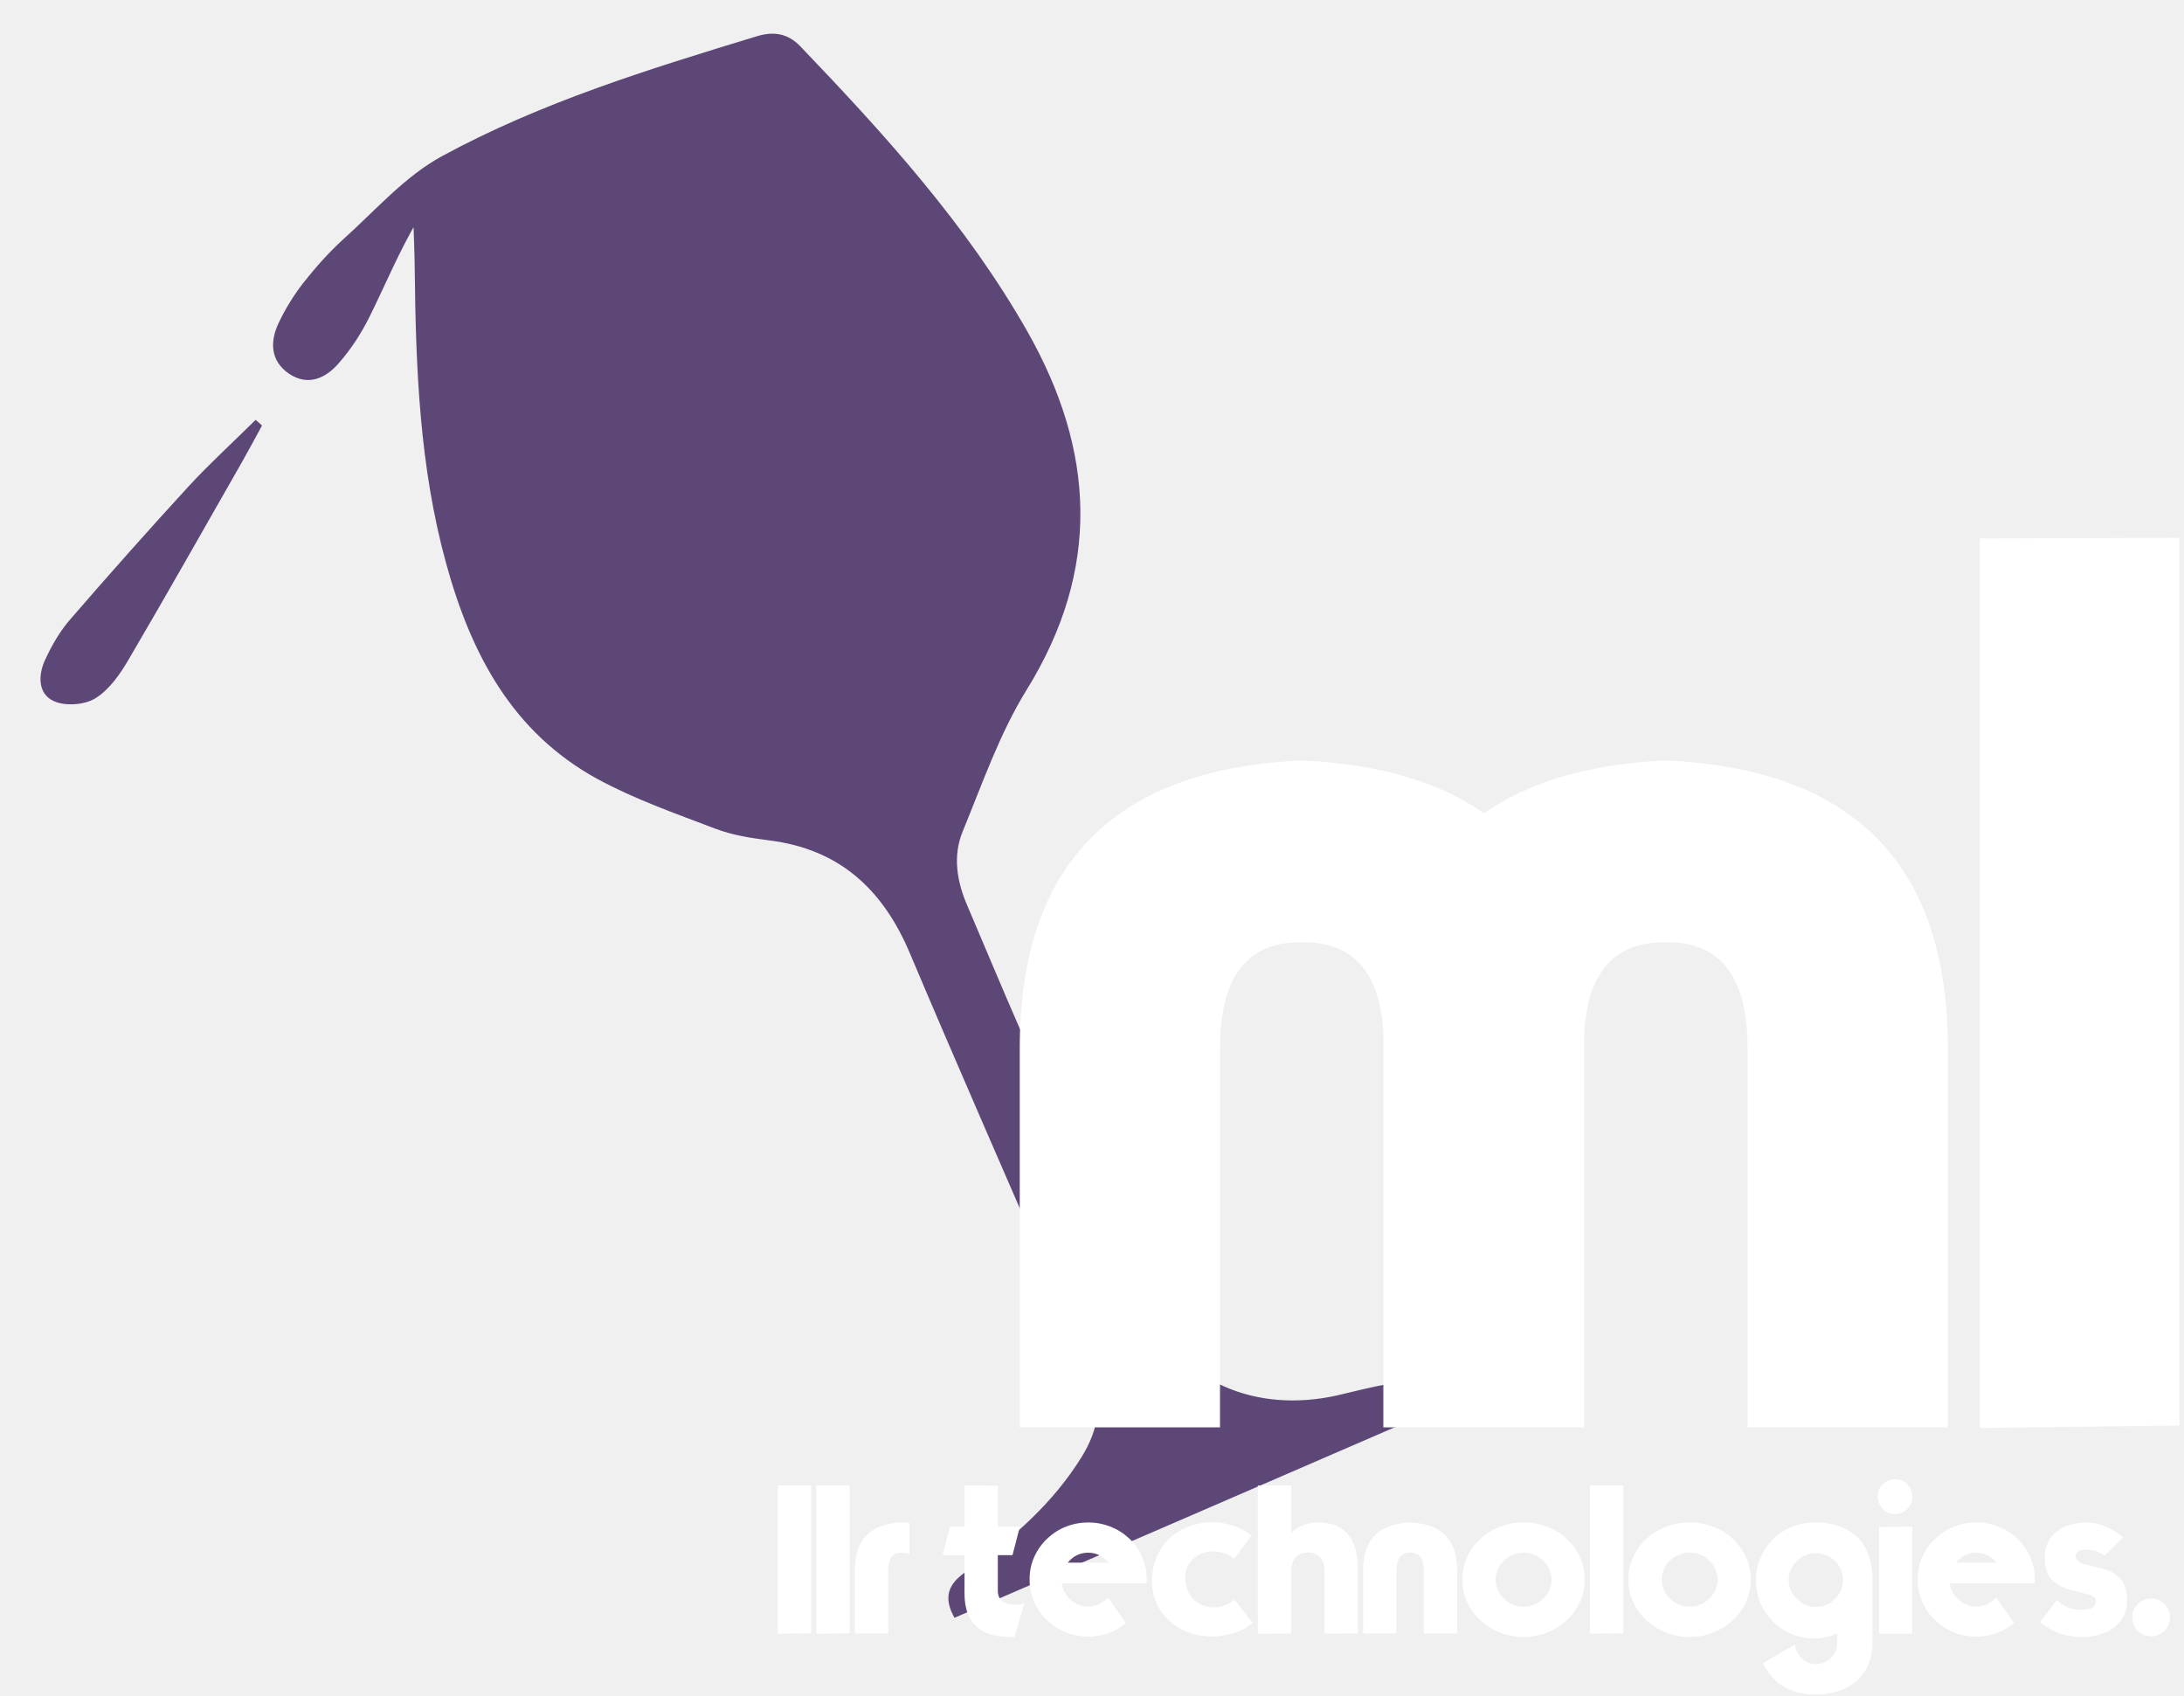
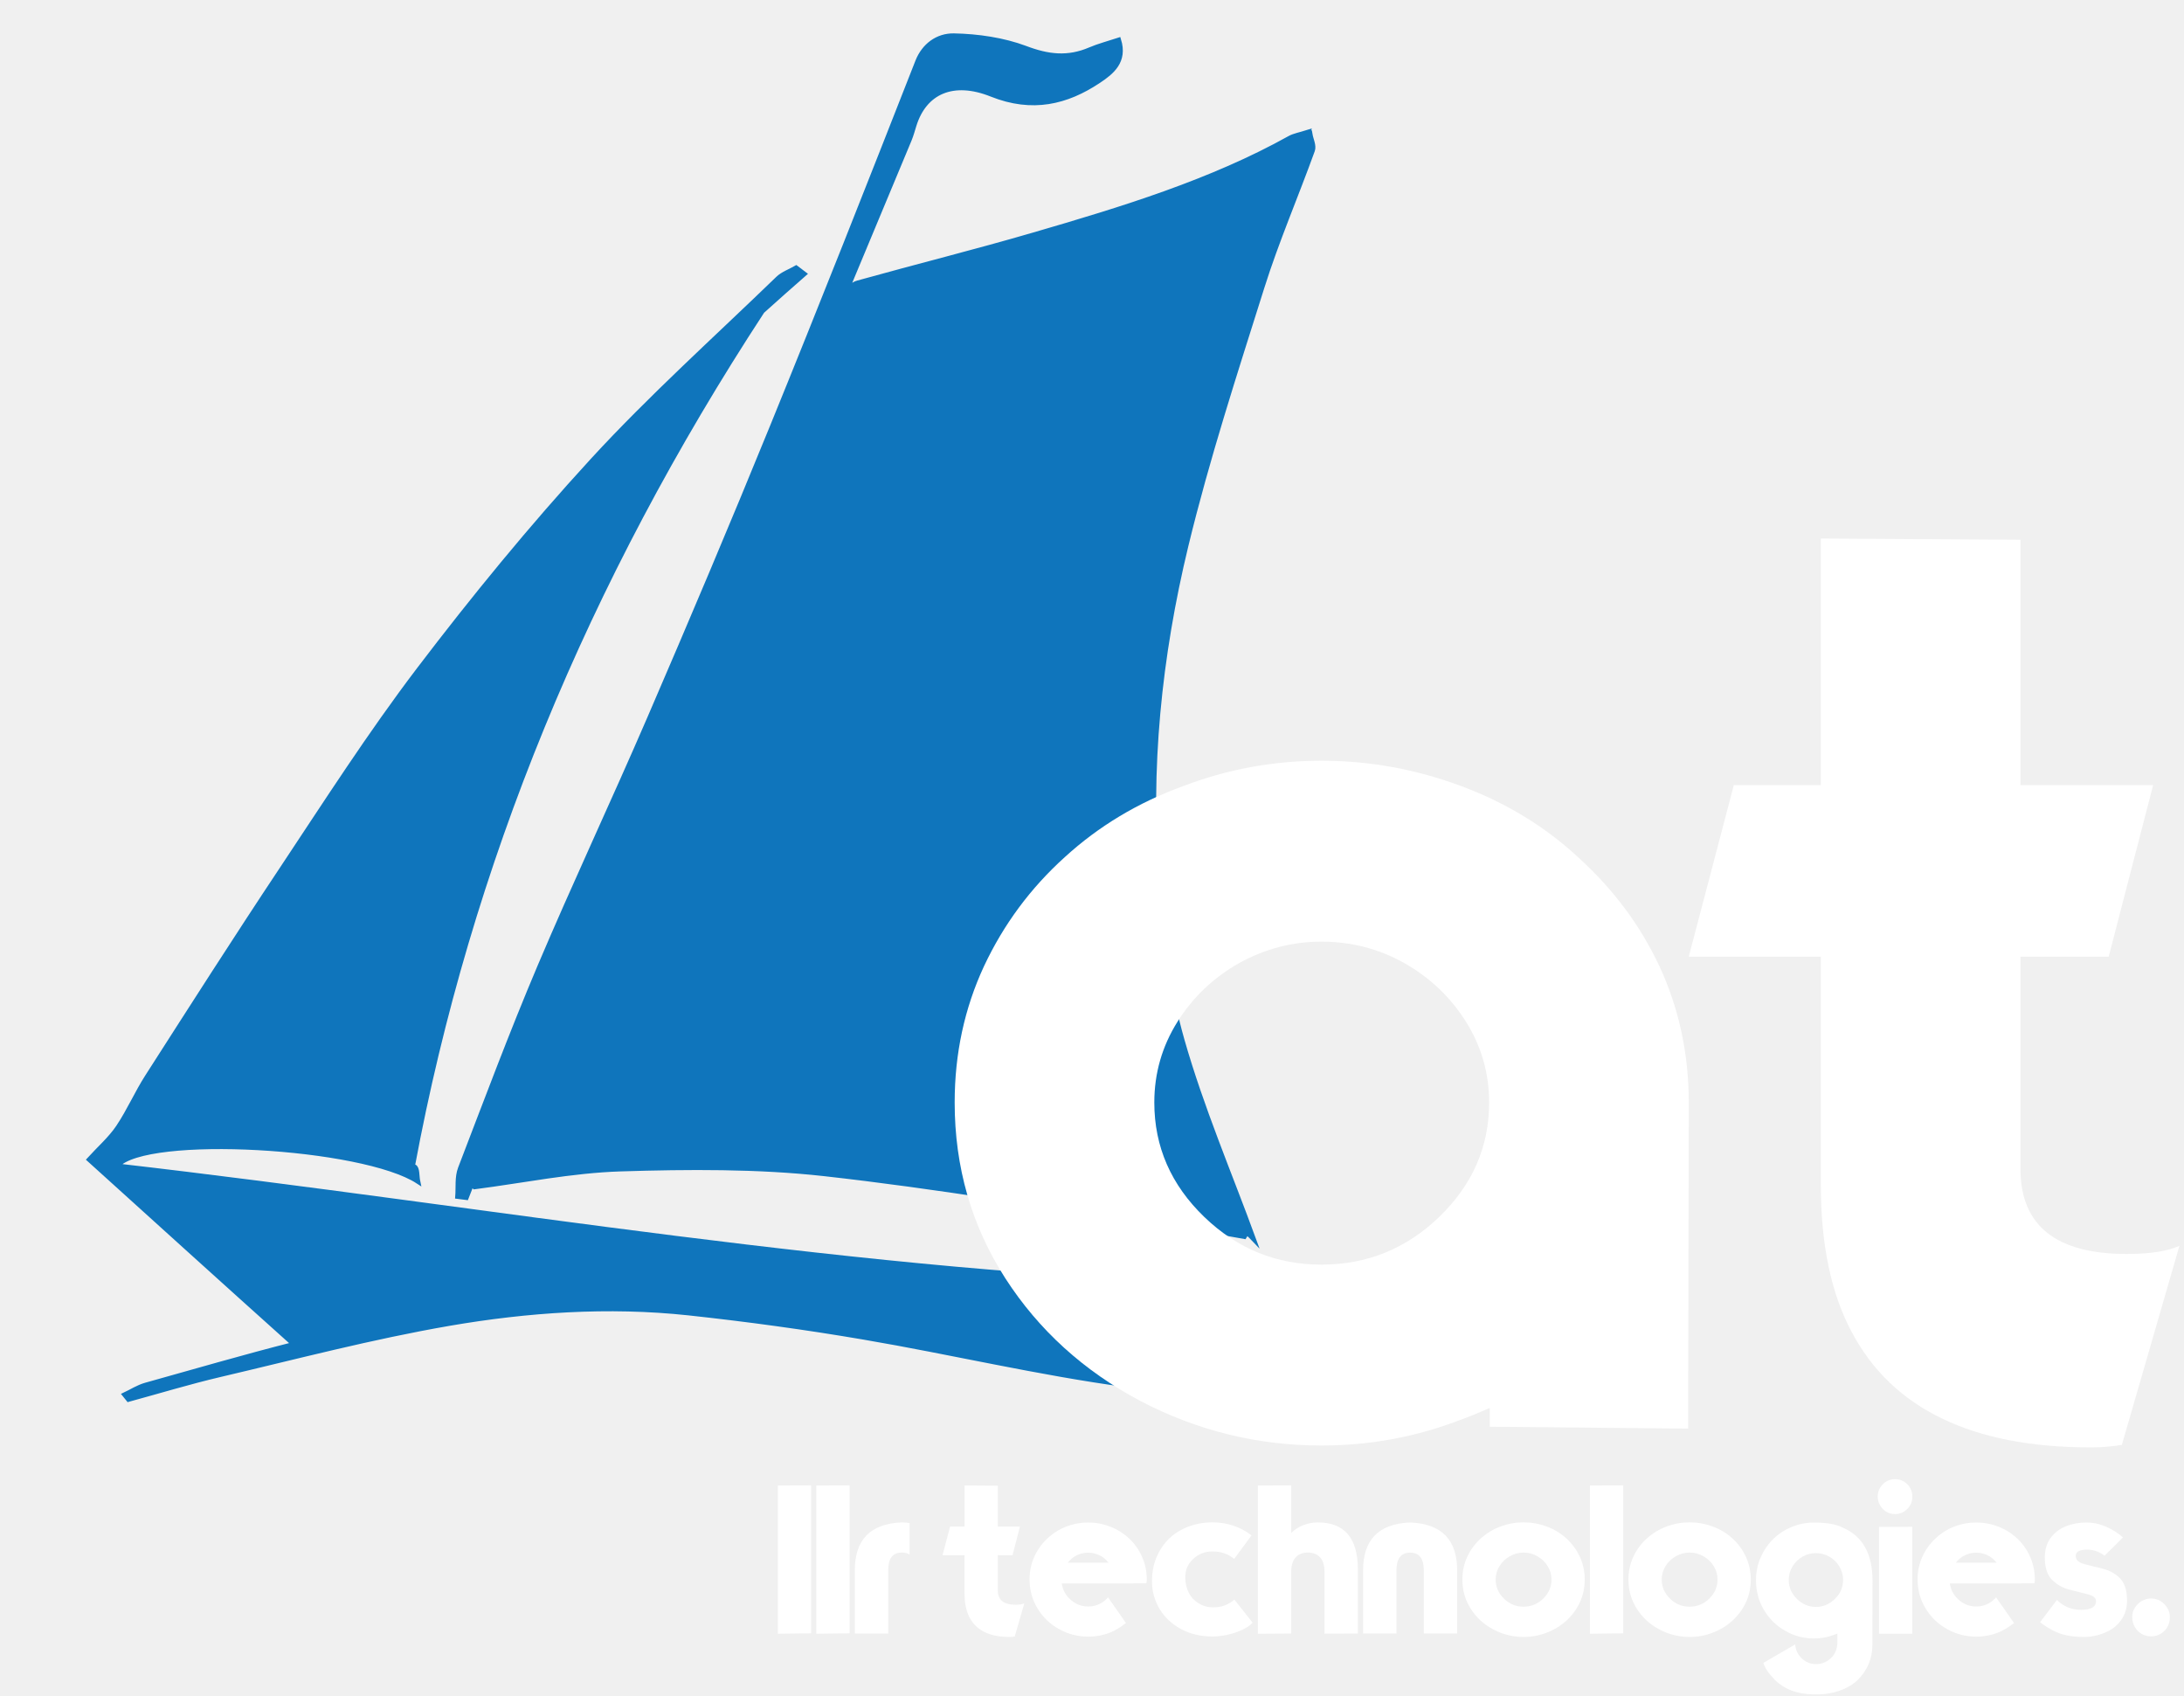
- <svg xmlns="http://www.w3.org/2000/svg" version="1.1" id="Layer_1" x="0px" y="0px" width="122.688px" height="95.246px" viewBox="0 0 122.688 95.246" enable-background="new 0 0 122.688 95.246" xml:space="preserve">
-   <path fill="#5D4777" stroke="#5D4777" stroke-width="0.25" stroke-miterlimit="10" d="M80.273,79.193  c-8.859,3.84-17.689,7.66-26.6,11.51c-0.73-1.39,0.15-1.97,0.94-2.53c2.44-1.74,4.65-3.689,6.25-6.27c1.02-1.65,1.27-3.29,0.43-5.09  c-0.74-1.591-1.39-3.221-2.08-4.82c-2.66-6.16-5.37-12.311-7.98-18.49c-1.53-3.64-4.02-5.94-8.03-6.43  c-1.01-0.13-2.04-0.29-2.98-0.65c-2.23-0.85-4.52-1.65-6.6-2.78c-4.75-2.6-7.05-6.97-8.44-12.03c-1.49-5.41-1.7-10.92-1.76-16.46  c-0.01-0.95-0.05-1.89-0.08-2.84c-1.05,1.79-1.81,3.63-2.69,5.41c-0.46,0.93-1.05,1.84-1.74,2.62c-0.67,0.76-1.59,1.23-2.61,0.54  c-0.98-0.67-1-1.66-0.57-2.62c0.37-0.8,0.85-1.58,1.39-2.28c0.68-0.86,1.41-1.69,2.22-2.43c1.81-1.62,3.47-3.55,5.56-4.68  c5.56-3.02,11.62-4.88,17.66-6.72c0.93-0.28,1.66-0.14,2.32,0.55c4.73,4.94,9.33,10,12.73,15.99c3.77,6.65,4.12,13.26-0.05,19.99  c-1.52,2.46-2.49,5.27-3.6,7.97c-0.58,1.41-0.34,2.88,0.27,4.28c0.99,2.32,1.96,4.65,2.97,6.96c2.3,5.211,4.48,10.48,6.97,15.601  c2.08,4.26,6.35,6.03,10.97,5c0.99-0.23,1.97-0.49,2.98-0.66C79.124,77.663,79.853,78.073,80.273,79.193z" />
-   <path fill="#5D4777" stroke="#5D4777" stroke-width="0.25" stroke-miterlimit="10" d="M14.564,23.922  c-0.36,0.66-0.71,1.32-1.08,1.97c-2.12,3.71-4.22,7.43-6.38,11.11c-0.46,0.79-1.05,1.63-1.79,2.1c-0.57,0.36-1.6,0.44-2.22,0.17  c-0.86-0.37-0.81-1.38-0.45-2.15c0.37-0.81,0.83-1.61,1.41-2.27c2.18-2.52,4.4-5.02,6.65-7.47c1.16-1.26,2.44-2.42,3.66-3.63  C14.433,23.813,14.504,23.863,14.564,23.922z" />
-   <path fill="#5D4777" stroke="#5D4777" stroke-width="0.25" stroke-miterlimit="10" d="M61.871,84.727  c2.971-1.28,5.939-2.563,9.226-3.979c-3.196-0.633-5.713-1.942-7.721-4.31C64.716,79.55,63.632,82.13,61.871,84.727z" />
-   <g id="Layer_1_1_">
+ <svg xmlns="http://www.w3.org/2000/svg" version="1.1" x="0px" y="0px" width="122.687px" height="95.245px" viewBox="0 0 122.687 95.245" enable-background="new 0 0 122.687 95.245" xml:space="preserve">
+   <g id="Layer_3">
+ </g>
+   <g id="Layer_4">
    <g>
-       <path fill="#FFFFFF" d="M88.996,58.019v22.148H77.711V58.019c-0.188-3.305-1.604-5.004-4.254-5.098h-0.633    c-2.859,0.094-4.289,2.074-4.289,5.94v21.306h-11.25V58.862c0-10.194,5.18-15.574,15.539-16.137h0.633    c4.125,0.234,7.431,1.219,9.914,2.953c2.461-1.734,5.754-2.719,9.879-2.953h0.633c10.359,0.563,15.539,5.94,15.539,16.137v21.306    h-11.25V58.862c0-3.866-1.43-5.848-4.289-5.94H93.25C90.602,53.015,89.184,54.714,88.996,58.019z" />
-       <path fill="#FFFFFF" d="M111.215,30.245l11.216-0.035v49.852l-11.216,0.141V30.245z" />
+       <g>
+         <path fill="#0F75BC" stroke="#0F75BC" stroke-width="0.25" stroke-miterlimit="10" d="M53.006,2.888     c0.875-0.164,1.905-0.092,2.782,0.119c1.504,0.365,2.944,0.904,4.829,1.506c-1.46,0.082-2.689,0.383-3.741,0.152     c-1.546-0.336-3.009-0.797-4.934-0.156C52.407,3.761,52.604,2.964,53.006,2.888z" />
+         <path fill="#0F75BC" stroke="#0F75BC" stroke-width="0.25" stroke-miterlimit="10" d="M31.429,54.206     c1.479-3.553,3.07-7.08,4.612-10.615c1.606-3.68,3.253-7.348,4.817-11.039c1.633-3.869,3.177-7.76,4.782-11.633     c0.588-1.42,1.184-2.84,1.773-4.258c7.842-1.08,21.701-5.775,25.254-8.361c-0.639,1.502-1.246,3.014-1.756,4.545     c-1.249,3.746-2.56,7.479-3.629,11.262c-1.846,6.525-3.21,13.129-3.219,19.857c-0.003,3.135,0.018,6.293,0.393,9.406     c0.44,3.684,1.196,7.35,2.816,10.836c0.664,1.432,1.353,2.855,2.115,4.25c0.14,0.258,0.354,0.488,0.563,0.688     c-2.036-0.434-4.044-0.926-6.129-1.277c-4.634-0.777-9.248-1.68-13.987-2.16c-6.546-0.662-13.202-1.273-19.815-0.084     c-1.173,0.207-2.309,0.484-3.459,0.736c0.141-0.355,0.276-0.711,0.423-1.066C28.459,61.597,29.891,57.888,31.429,54.206z" />
+         <path fill="#0F75BC" stroke="#0F75BC" stroke-width="0.25" stroke-miterlimit="10" d="M26.201,67.272     c0.098-0.254,0.2-0.51,0.299-0.764c0.056,0.055,0.104,0.109,0.154,0.162c2.732-0.352,5.445-0.916,8.205-1.004     c3.797-0.119,7.719-0.146,11.421,0.264c6.345,0.707,12.564,1.775,18.831,2.713c1.614,0.238,3.198,0.545,4.794,0.818     c0.046-0.074,0.094-0.15,0.143-0.229c0.146,0.139,0.283,0.264,0.384,0.371c-1.351-3.688-2.94-7.395-4.022-11.199     c-0.821-2.877-1.17-5.871-1.412-8.828c-0.519-6.361,0.127-12.695,1.637-18.936c1.181-4.873,2.749-9.682,4.267-14.5     c0.815-2.59,1.909-5.121,2.836-7.688c0.099-0.271-0.084-0.613-0.136-0.92c-0.082,0.061-0.18,0.117-0.276,0.174     c0.084-0.105,0.152-0.209,0.18-0.301c-0.49,0.156-0.809,0.207-1.051,0.342c-4.396,2.451-9.384,3.98-14.402,5.438     c-3.263,0.951-6.582,1.779-9.858,2.691c-0.241,0.07-0.442,0.221-0.62,0.402c1.172-2.811,2.345-5.621,3.516-8.432     c0.108-0.262,0.18-0.535,0.264-0.801c0.582-1.883,2.185-2.602,4.342-1.738c2.3,0.918,4.227,0.439,6.016-0.752     c0.747-0.494,1.515-1.105,1.138-2.318c-0.608,0.2-1.138,0.336-1.616,0.541c-1.246,0.535-2.352,0.408-3.641-0.083     C56.374,2.238,54.934,2.025,53.585,2c-0.933-0.016-1.694,0.564-2.042,1.448c-2.689,6.852-5.39,13.699-8.173,20.523     c-2.233,5.479-4.544,10.936-6.893,16.377c-2.014,4.664-4.188,9.281-6.171,13.955c-1.587,3.746-3.003,7.539-4.455,11.32     c-0.188,0.496-0.111,1.055-0.154,1.584C25.866,67.228,26.033,67.251,26.201,67.272z M51.942,4.509     c0.465-0.748,0.661-1.545,1.063-1.621c0.875-0.164,1.905-0.092,2.782,0.119c1.504,0.365,2.944,0.904,4.829,1.506     c-1.46,0.082-2.689,0.383-3.741,0.152C55.33,4.329,53.867,3.868,51.942,4.509z M26.561,66.358     c0.141-0.355,0.276-0.711,0.423-1.066c1.476-3.695,2.907-7.404,4.445-11.086c1.479-3.553,3.07-7.08,4.612-10.615     c1.606-3.68,3.253-7.348,4.817-11.039c1.633-3.869,3.177-7.76,4.782-11.633c0.588-1.42,1.184-2.84,1.773-4.258     c7.842-1.08,21.701-5.775,25.254-8.361c-0.639,1.502-1.246,3.014-1.756,4.545c-1.249,3.746-2.56,7.479-3.629,11.262     c-1.846,6.525-3.21,13.129-3.219,19.857c-0.003,3.135,0.018,6.293,0.393,9.406c0.44,3.684,1.196,7.35,2.816,10.836     c0.664,1.432,1.353,2.855,2.115,4.25c0.14,0.258,0.354,0.488,0.563,0.688c-2.036-0.434-4.044-0.926-6.129-1.277     c-4.634-0.777-9.248-1.68-13.987-2.16c-6.546-0.662-13.202-1.273-19.815-0.084C28.846,65.829,27.711,66.106,26.561,66.358z" />
+       </g>
+       <g>
+         <path fill="#0F75BC" stroke="#0F75BC" stroke-width="0.25" stroke-miterlimit="10" d="M30.265,30.399     c3.392-4.125,7.192-7.986,11.225-11.699c-0.19,0.229-0.396,0.455-0.583,0.686c-4.219,5.236-6.752,11.053-9.208,16.895     c-1.564,3.721-3.233,7.424-4.587,11.195c-1.96,5.467-3.818,10.965-4.077,16.701c-0.007,0.113-0.06,0.229-0.048,0.338     c0.033,0.316,0.081,0.629,0.124,0.941c-1.289-0.494-2.582-1.074-3.951-1.271c-3.468-0.492-6.979-0.779-10.501-0.264     c-0.406,0.061-0.813,0.094-1.553,0.178c3.511-5.834,7.078-11.463,10.755-17.053C21.628,41.31,25.828,35.8,30.265,30.399z" />
+         <path fill="#0F75BC" stroke="#0F75BC" stroke-width="0.25" stroke-miterlimit="10" d="M7.494,66.292     c4.088,0.555,7.991,1.105,11.909,1.605c6.133,0.787,12.271,1.572,18.42,2.305c5.695,0.676,11.391,1.352,17.111,1.898     c3.719,0.352,7.467,0.49,11.204,0.676c1.024,0.047,2.054-0.006,3.08-0.037c-0.202,0.332-0.41,0.666-0.582,1     c-0.313,0.615-0.547,1.236-0.547,1.871c-0.002,0.297,0.003,0.592,0.066,0.887c0.073,0.346,0.204,0.691,0.479,1.02     c0.034,0.043,0.072,0.082,0.106,0.123c-1.568-0.078-3.128-0.18-4.662-0.379c-4.127-0.529-8.147-1.43-12.197-2.203     c-5.098-0.975-10.193-1.908-15.554-2.068c-4.048-0.123-7.979,0.281-11.901,0.861c-2.397,0.357-4.714,0.854-6.989,1.412     C14.523,71.882,10.897,69.261,7.494,66.292z" />
+         <path fill="#0F75BC" stroke="#0F75BC" stroke-width="0.25" stroke-miterlimit="10" d="M8.183,77.782     c-0.438,0.125-0.797,0.365-1.191,0.549c0.073,0.09,0.143,0.184,0.22,0.277c1.72-0.469,3.409-0.984,5.159-1.395     c4.275-1.002,8.502-2.119,12.878-2.875c4.363-0.75,8.91-1.072,13.434-0.586c3.301,0.357,6.589,0.807,9.824,1.359     c4.957,0.844,9.803,2.002,14.808,2.678c3.995,0.539,8.159,0.557,12.251,0.777c0.442,0.025,0.913-0.148,1.369-0.23     c-0.012-0.092-0.021-0.18-0.031-0.268c-0.75-0.059-1.497-0.129-2.249-0.172c-1.906-0.107-3.831-0.158-5.741-0.248     c-0.156-0.227-0.309-0.449-0.427-0.678c-0.139-0.271-0.198-0.555-0.239-0.834c-0.089-0.6,0.021-1.197,0.277-1.783     c0.203-0.461,0.468-0.912,0.728-1.365c0.049-0.088,0.107-0.17,0.164-0.256c0.124-0.002,0.25-0.008,0.374-0.01     c-0.005-0.16-0.009-0.32-0.017-0.482c-0.011,0-0.025,0-0.039,0c-0.003-0.021-0.016-0.045-0.023-0.064     c-0.048,0.02-0.116,0.035-0.143,0.057c-21.27-0.586-42.017-4.352-62.983-6.76c1.616-1.826,13.785-1.141,16.898,0.893     c-0.064-0.291-0.019-0.773-0.208-0.846c-0.029-0.01-0.06-0.021-0.091-0.035c3.147-16.893,9.729-32.852,19.642-48.002     c0.781-0.703,1.567-1.402,2.364-2.098c-0.156-0.119-0.31-0.236-0.465-0.352c-0.344,0.199-0.763,0.346-1.026,0.602     c-3.502,3.389-7.165,6.678-10.419,10.221c-3.472,3.783-6.7,7.732-9.755,11.746c-2.759,3.631-5.19,7.426-7.69,11.188     c-2.571,3.863-5.062,7.766-7.559,11.662C7.678,61.384,7.249,62.39,6.63,63.31C6.198,63.952,5.562,64.507,5,65.124     c3.66,3.311,7.563,6.846,11.495,10.373C13.696,76.208,10.946,77.011,8.183,77.782z M7.104,64.099     c3.511-5.834,7.078-11.463,10.755-17.053c3.769-5.736,7.968-11.246,12.405-16.646c3.392-4.125,7.192-7.986,11.225-11.699     c-0.19,0.229-0.396,0.455-0.583,0.686c-4.219,5.236-6.752,11.053-9.208,16.895c-1.564,3.721-3.233,7.424-4.587,11.195     c-1.96,5.467-3.818,10.965-4.077,16.701c-0.007,0.113-0.06,0.229-0.048,0.338c0.033,0.316,0.081,0.629,0.124,0.941     c-1.289-0.494-2.582-1.074-3.951-1.271c-3.468-0.492-6.979-0.779-10.501-0.264C8.251,63.981,7.845,64.015,7.104,64.099z      M24.427,73.851c-2.397,0.357-4.714,0.854-6.989,1.412c-2.915-3.381-6.541-6.002-9.944-8.971     c4.088,0.555,7.991,1.105,11.909,1.605c6.133,0.787,12.271,1.572,18.42,2.305c5.695,0.676,11.391,1.352,17.111,1.898     c3.719,0.352,7.467,0.49,11.204,0.676c1.024,0.047,2.054-0.006,3.08-0.037c-0.202,0.332-0.41,0.666-0.582,1     c-0.313,0.615-0.547,1.236-0.547,1.871c-0.002,0.297,0.003,0.592,0.066,0.887c0.073,0.346,0.204,0.691,0.479,1.02     c0.034,0.043,0.072,0.082,0.106,0.123c-1.568-0.078-3.128-0.18-4.662-0.379c-4.127-0.529-8.147-1.43-12.197-2.203     c-5.098-0.975-10.193-1.908-15.554-2.068C32.28,72.866,28.349,73.271,24.427,73.851z" />
+       </g>
+     </g>
+   </g>
+   <g id="Layer_1">
+     <g>
+       <path fill="#FFFFFF" d="M83.688,79.077c-0.75,0.328-1.301,0.551-1.652,0.668c-2.484,0.961-5.086,1.441-7.805,1.441    c-3.586,0-6.973-0.832-10.16-2.496c-3.188-1.688-5.719-3.984-7.594-6.891c-1.898-2.953-2.848-6.246-2.848-9.879    c0-2.742,0.551-5.297,1.652-7.664c1.102-2.344,2.613-4.383,4.535-6.117c1.898-1.734,4.102-3.059,6.609-3.973    c2.508-0.961,5.109-1.441,7.805-1.441c2.672,0,5.273,0.469,7.805,1.406s4.734,2.273,6.609,4.008    c1.969,1.781,3.492,3.82,4.57,6.117c1.102,2.367,1.652,4.922,1.652,7.664l-0.035,18.316l-11.145-0.105V79.077z M66.145,57.386    c-0.867,1.383-1.301,2.895-1.301,4.535c0,2.484,0.938,4.629,2.813,6.434c1.852,1.781,4.043,2.672,6.574,2.672    c2.555,0,4.758-0.891,6.609-2.672c1.875-1.805,2.813-3.949,2.813-6.434c0-1.641-0.434-3.152-1.301-4.535s-2.027-2.484-3.48-3.305    c-1.43-0.797-2.977-1.195-4.641-1.195c-1.617,0-3.152,0.398-4.605,1.195C68.172,54.901,67.012,56.003,66.145,57.386z" />
+       <path fill="#FFFFFF" d="M102.285,53.729h-7.418l2.531-9.633h4.887V30.245l11.215,0.07v13.781h7.453l-2.496,9.633H113.5v11.918    c0,3.188,1.992,4.781,5.977,4.781c1.289,0,2.273-0.152,2.953-0.457l-3.234,11.18c-0.586,0.094-1.16,0.141-1.723,0.141    c-3.352,0-6.141-0.539-8.367-1.617c-2.25-1.078-3.949-2.707-5.098-4.887c-1.148-2.156-1.723-4.91-1.723-8.262V53.729z" />
    </g>
    <g>
      <path fill="#FFFFFF" d="M43.695,83.431l1.869-0.006v8.309l-1.869,0.023V83.431z" />
      <path fill="#FFFFFF" d="M45.857,83.431l1.869-0.006v8.309l-1.869,0.023V83.431z" />
-       <path fill="#FFFFFF" d="M51.096,87.31c-0.099-0.066-0.226-0.104-0.382-0.111H50.61c-0.478,0.02-0.715,0.352-0.715,0.996v3.551    H48.02v-3.551c0-1.707,0.862-2.604,2.59-2.689h0.104c0.129,0.004,0.257,0.017,0.382,0.035V87.31z" />
-       <path fill="#FFFFFF" d="M54.184,87.345h-1.236l0.422-1.605h0.814v-2.309l1.869,0.012v2.297h1.241l-0.416,1.605h-0.825v1.986    c0,0.53,0.331,0.797,0.995,0.797c0.216,0,0.38-0.025,0.492-0.076l-0.539,1.863c-0.098,0.016-0.192,0.022-0.287,0.022    c-0.559,0-1.022-0.09-1.395-0.271c-0.375-0.18-0.658-0.451-0.85-0.813c-0.191-0.358-0.287-0.817-0.287-1.377L54.184,87.345    L54.184,87.345z" />
-       <path fill="#FFFFFF" d="M64.156,87.438c0.176,0.396,0.264,0.815,0.264,1.267v0.053c0,0.02-0.002,0.041-0.006,0.063l-0.012,0.101    h-0.728v0.012h-4.03c0.047,0.328,0.188,0.611,0.428,0.85c0.301,0.297,0.652,0.445,1.055,0.445c0.406,0,0.758-0.148,1.056-0.445    l0.012-0.012l0.018-0.023l0.019-0.018l0.012-0.018l1.008,1.44c-0.289,0.234-0.582,0.412-0.879,0.533    c-0.397,0.155-0.813,0.233-1.242,0.233c-0.582,0-1.123-0.139-1.623-0.416c-0.512-0.28-0.916-0.666-1.213-1.153    c-0.305-0.488-0.457-1.037-0.457-1.646c0-0.457,0.088-0.879,0.265-1.267c0.176-0.392,0.418-0.729,0.727-1.021    c0.313-0.297,0.664-0.521,1.055-0.674c0.402-0.156,0.818-0.234,1.248-0.234c0.431,0,0.845,0.078,1.242,0.234    c0.396,0.152,0.748,0.375,1.062,0.668C63.738,86.699,63.98,87.041,64.156,87.438z M61.127,87.205    c-0.262,0-0.508,0.065-0.737,0.198c-0.142,0.087-0.277,0.207-0.41,0.363h2.297c-0.133-0.156-0.271-0.276-0.41-0.363    C61.635,87.271,61.389,87.205,61.127,87.205z" />
-       <path fill="#FFFFFF" d="M69.33,87.556c-0.168-0.141-0.352-0.246-0.551-0.316c-0.207-0.07-0.426-0.105-0.656-0.105    c-0.43,0-0.793,0.14-1.09,0.416c-0.301,0.277-0.451,0.621-0.451,1.031c0,0.32,0.064,0.607,0.193,0.861    c0.125,0.254,0.311,0.455,0.557,0.604c0.238,0.152,0.515,0.229,0.826,0.229c0.461,0,0.855-0.146,1.184-0.438l1.025,1.301    c-0.148,0.156-0.354,0.295-0.621,0.416c-0.27,0.121-0.547,0.211-0.832,0.27s-0.549,0.088-0.791,0.088    c-0.68,0-1.279-0.143-1.799-0.428c-0.52-0.289-0.918-0.668-1.195-1.137c-0.276-0.477-0.416-0.986-0.416-1.529    c0-0.496,0.084-0.945,0.252-1.348c0.173-0.41,0.408-0.762,0.709-1.055c0.298-0.285,0.658-0.511,1.084-0.674    c0.423-0.16,0.877-0.24,1.365-0.24c0.398,0,0.787,0.063,1.166,0.188c0.383,0.129,0.721,0.311,1.015,0.545L69.33,87.556z" />
-       <path fill="#FFFFFF" d="M72.535,83.425v2.672c0.18-0.184,0.402-0.328,0.668-0.434c0.271-0.105,0.543-0.158,0.82-0.158    c1.504,0,2.256,0.881,2.256,2.643v3.598l-1.875,0.006v-3.475c0-0.359-0.082-0.629-0.246-0.809s-0.395-0.27-0.691-0.27    c-0.288,0-0.516,0.09-0.68,0.27c-0.168,0.18-0.252,0.449-0.252,0.809v3.469l-1.875,0.012v-8.325L72.535,83.425z" />
-       <path fill="#FFFFFF" d="M79.162,87.205c-0.477,0.02-0.715,0.352-0.715,0.996v3.545h-1.875v-3.545c0-1.707,0.863-2.604,2.59-2.689    h0.105c1.727,0.086,2.59,0.982,2.59,2.689v3.545h-1.875v-3.545c0-0.646-0.238-0.978-0.715-0.996H79.162L79.162,87.205z" />
-       <path fill="#FFFFFF" d="M83.891,91.517c-0.531-0.281-0.953-0.666-1.267-1.154c-0.315-0.492-0.475-1.043-0.475-1.652    c0-0.457,0.092-0.883,0.274-1.276c0.184-0.394,0.437-0.735,0.757-1.024c0.323-0.293,0.692-0.519,1.106-0.675    c0.422-0.155,0.854-0.233,1.295-0.233c0.445,0,0.879,0.078,1.301,0.233c0.41,0.147,0.779,0.371,1.107,0.668    c0.324,0.298,0.576,0.642,0.756,1.031c0.185,0.396,0.275,0.819,0.275,1.276c0,0.465-0.09,0.892-0.271,1.277    c-0.18,0.391-0.434,0.736-0.762,1.037c-0.332,0.297-0.701,0.521-1.107,0.674c-0.409,0.16-0.844,0.24-1.301,0.24    C84.986,91.938,84.422,91.798,83.891,91.517z M84.488,89.789c0.309,0.301,0.674,0.451,1.096,0.451c0.426,0,0.793-0.15,1.103-0.451    c0.313-0.302,0.469-0.66,0.469-1.078c0-0.273-0.072-0.525-0.217-0.756c-0.146-0.231-0.338-0.414-0.58-0.552    c-0.238-0.137-0.496-0.204-0.773-0.204c-0.27,0-0.524,0.067-0.768,0.204c-0.243,0.138-0.437,0.32-0.58,0.552    c-0.145,0.23-0.217,0.481-0.217,0.756C84.02,89.128,84.176,89.487,84.488,89.789z" />
+       <path fill="#FFFFFF" d="M51.096,87.31c-0.098-0.066-0.225-0.104-0.381-0.111h-0.105c-0.477,0.02-0.715,0.352-0.715,0.996v3.551    H48.02v-3.551c0-1.707,0.863-2.604,2.59-2.689h0.105c0.129,0.004,0.256,0.016,0.381,0.035V87.31z" />
+       <path fill="#FFFFFF" d="M54.184,87.345h-1.236l0.422-1.605h0.814v-2.309l1.869,0.012v2.297h1.242l-0.416,1.605h-0.826v1.986    c0,0.531,0.332,0.797,0.996,0.797c0.215,0,0.379-0.025,0.492-0.076l-0.539,1.863c-0.098,0.016-0.193,0.023-0.287,0.023    c-0.559,0-1.023-0.09-1.395-0.27c-0.375-0.18-0.658-0.451-0.85-0.814c-0.191-0.359-0.287-0.818-0.287-1.377V87.345z" />
+       <path fill="#FFFFFF" d="M64.156,87.438c0.176,0.395,0.264,0.816,0.264,1.266v0.053c0,0.02-0.002,0.041-0.006,0.064l-0.012,0.1    h-0.727v0.012h-4.031c0.047,0.328,0.189,0.611,0.428,0.85c0.301,0.297,0.652,0.445,1.055,0.445c0.406,0,0.758-0.148,1.055-0.445    l0.012-0.012l0.018-0.023l0.018-0.018l0.012-0.018l1.008,1.441c-0.289,0.234-0.582,0.412-0.879,0.533    c-0.398,0.156-0.813,0.234-1.242,0.234c-0.582,0-1.123-0.139-1.623-0.416c-0.512-0.281-0.916-0.666-1.213-1.154    c-0.305-0.488-0.457-1.037-0.457-1.646c0-0.457,0.088-0.879,0.264-1.266c0.176-0.391,0.418-0.73,0.727-1.02    c0.313-0.297,0.664-0.521,1.055-0.674c0.402-0.156,0.818-0.234,1.248-0.234s0.844,0.078,1.242,0.234    c0.395,0.152,0.748,0.375,1.061,0.668C63.738,86.698,63.98,87.04,64.156,87.438z M61.127,87.204c-0.262,0-0.508,0.066-0.738,0.199    c-0.141,0.086-0.277,0.207-0.41,0.363h2.297c-0.133-0.156-0.27-0.277-0.41-0.363C61.635,87.271,61.389,87.204,61.127,87.204z" />
+       <path fill="#FFFFFF" d="M69.33,87.556c-0.168-0.141-0.352-0.246-0.551-0.316c-0.207-0.07-0.426-0.105-0.656-0.105    c-0.43,0-0.793,0.139-1.09,0.416c-0.301,0.277-0.451,0.621-0.451,1.031c0,0.32,0.064,0.607,0.193,0.861    c0.125,0.254,0.311,0.455,0.557,0.604c0.238,0.152,0.514,0.229,0.826,0.229c0.461,0,0.855-0.146,1.184-0.439l1.025,1.301    c-0.148,0.156-0.355,0.295-0.621,0.416c-0.27,0.121-0.547,0.211-0.832,0.27s-0.549,0.088-0.791,0.088    c-0.68,0-1.279-0.143-1.799-0.428c-0.52-0.289-0.918-0.668-1.195-1.137c-0.277-0.477-0.416-0.986-0.416-1.529    c0-0.496,0.084-0.945,0.252-1.348c0.172-0.41,0.408-0.762,0.709-1.055c0.297-0.285,0.658-0.51,1.084-0.674    c0.422-0.16,0.877-0.24,1.365-0.24c0.398,0,0.787,0.063,1.166,0.188c0.383,0.129,0.721,0.311,1.014,0.545L69.33,87.556z" />
+       <path fill="#FFFFFF" d="M72.535,83.425v2.672c0.18-0.184,0.402-0.328,0.668-0.434c0.27-0.105,0.543-0.158,0.82-0.158    c1.504,0,2.256,0.881,2.256,2.643v3.598l-1.875,0.006v-3.475c0-0.359-0.082-0.629-0.246-0.809s-0.395-0.27-0.691-0.27    c-0.289,0-0.516,0.09-0.68,0.27c-0.168,0.18-0.252,0.449-0.252,0.809v3.469l-1.875,0.012v-8.326L72.535,83.425z" />
+       <path fill="#FFFFFF" d="M79.162,87.204c-0.477,0.02-0.715,0.352-0.715,0.996v3.545h-1.875V88.2c0-1.707,0.863-2.604,2.59-2.689    h0.105c1.727,0.086,2.59,0.982,2.59,2.689v3.545h-1.875V88.2c0-0.645-0.238-0.977-0.715-0.996H79.162z" />
+       <path fill="#FFFFFF" d="M83.891,91.517c-0.531-0.281-0.953-0.666-1.266-1.154c-0.316-0.492-0.475-1.043-0.475-1.652    c0-0.457,0.092-0.883,0.275-1.277s0.436-0.736,0.756-1.025c0.324-0.293,0.693-0.518,1.107-0.674    c0.422-0.156,0.854-0.234,1.295-0.234c0.445,0,0.879,0.078,1.301,0.234c0.41,0.148,0.779,0.371,1.107,0.668    c0.324,0.297,0.576,0.641,0.756,1.031c0.184,0.395,0.275,0.82,0.275,1.277c0,0.465-0.09,0.891-0.27,1.277    c-0.18,0.391-0.434,0.736-0.762,1.037c-0.332,0.297-0.701,0.521-1.107,0.674c-0.41,0.16-0.844,0.24-1.301,0.24    C84.986,91.938,84.422,91.798,83.891,91.517z M84.488,89.788c0.309,0.301,0.674,0.451,1.096,0.451c0.426,0,0.793-0.15,1.102-0.451    c0.313-0.301,0.469-0.66,0.469-1.078c0-0.273-0.072-0.525-0.217-0.756s-0.338-0.414-0.58-0.551    c-0.238-0.137-0.496-0.205-0.773-0.205c-0.27,0-0.525,0.068-0.768,0.205s-0.436,0.32-0.58,0.551s-0.217,0.482-0.217,0.756    C84.02,89.128,84.176,89.487,84.488,89.788z" />
      <path fill="#FFFFFF" d="M89.316,83.431l1.869-0.006v8.309l-1.869,0.023V83.431z" />
-       <path fill="#FFFFFF" d="M93.219,91.517c-0.53-0.281-0.952-0.666-1.266-1.154c-0.315-0.492-0.475-1.043-0.475-1.652    c0-0.457,0.092-0.883,0.274-1.276c0.184-0.394,0.437-0.735,0.756-1.024c0.324-0.293,0.693-0.519,1.107-0.675    c0.422-0.155,0.854-0.233,1.295-0.233c0.445,0,0.879,0.078,1.301,0.233c0.41,0.147,0.779,0.371,1.107,0.668    c0.324,0.298,0.576,0.642,0.756,1.031c0.184,0.396,0.275,0.819,0.275,1.276c0,0.465-0.091,0.892-0.271,1.277    c-0.18,0.391-0.434,0.736-0.762,1.037c-0.332,0.297-0.701,0.521-1.107,0.674c-0.41,0.16-0.844,0.24-1.301,0.24    C94.314,91.938,93.75,91.798,93.219,91.517z M93.816,89.789c0.309,0.301,0.674,0.451,1.096,0.451c0.426,0,0.793-0.15,1.103-0.451    c0.313-0.302,0.469-0.66,0.469-1.078c0-0.273-0.072-0.525-0.217-0.756c-0.146-0.231-0.338-0.414-0.58-0.552    c-0.238-0.137-0.496-0.204-0.773-0.204c-0.27,0-0.524,0.067-0.768,0.204c-0.243,0.138-0.437,0.32-0.58,0.552    c-0.145,0.23-0.217,0.481-0.217,0.756C93.348,89.128,93.504,89.487,93.816,89.789z" />
-       <path fill="#FFFFFF" d="M105.189,88.763l-0.006,3.176v0.434c0,0.771-0.273,1.428-0.82,1.976c-0.254,0.254-0.594,0.455-1.021,0.604    c-0.397,0.141-0.793,0.211-1.184,0.211h-0.328c-0.891-0.021-1.6-0.291-2.127-0.814c-0.354-0.363-0.57-0.682-0.645-0.955    l1.787-1.037c0.02,0.309,0.143,0.57,0.368,0.785c0.227,0.215,0.496,0.322,0.81,0.322c0.246,0,0.471-0.07,0.674-0.211    c0.199-0.137,0.342-0.313,0.428-0.527l0.006-0.023l0.013-0.029c0.008-0.026,0.016-0.055,0.022-0.082    c0.017-0.047,0.025-0.094,0.029-0.141v-0.018l0.006-0.018l0.006-0.023v-0.035h0.006v-0.615l-0.047,0.023l-0.047,0.018    c-0.391,0.16-0.801,0.24-1.229,0.24c-0.57,0-1.104-0.143-1.601-0.428c-0.496-0.277-0.895-0.666-1.194-1.166    c-0.301-0.5-0.451-1.057-0.451-1.67c0-0.465,0.088-0.896,0.264-1.289c0.168-0.391,0.406-0.738,0.715-1.043    c0.301-0.289,0.648-0.514,1.043-0.674c0.398-0.16,0.808-0.24,1.226-0.24c0.727,0,1.266,0.094,1.616,0.281    C104.629,86.272,105.189,87.263,105.189,88.763z M100.941,89.8c0.309,0.301,0.664,0.451,1.065,0.451    c0.406,0,0.765-0.15,1.072-0.451c0.305-0.297,0.457-0.654,0.457-1.072c0-0.266-0.07-0.516-0.211-0.75s-0.328-0.418-0.563-0.551    c-0.238-0.133-0.49-0.199-0.757-0.199c-0.266,0-0.514,0.066-0.743,0.199c-0.234,0.133-0.425,0.316-0.568,0.551    c-0.141,0.234-0.211,0.484-0.211,0.75C100.484,89.146,100.637,89.503,100.941,89.8z" />
-       <path fill="#FFFFFF" d="M107.299,84.55c-0.086,0.145-0.202,0.262-0.352,0.352s-0.313,0.135-0.492,0.135s-0.342-0.043-0.485-0.129    c-0.148-0.09-0.267-0.209-0.353-0.357c-0.09-0.155-0.135-0.321-0.135-0.497c0-0.181,0.043-0.345,0.129-0.492    c0.094-0.151,0.213-0.271,0.356-0.356c0.145-0.086,0.308-0.129,0.486-0.129s0.344,0.043,0.492,0.129    c0.145,0.086,0.262,0.205,0.352,0.356c0.086,0.147,0.129,0.313,0.129,0.492C107.428,84.24,107.385,84.405,107.299,84.55z     M107.422,85.751v6.006h-1.868v-6L107.422,85.751z" />
-       <path fill="#FFFFFF" d="M114.043,87.438c0.176,0.396,0.265,0.815,0.265,1.267v0.053c0,0.02-0.002,0.041-0.007,0.063l-0.012,0.101    h-0.727v0.012h-4.031c0.047,0.328,0.189,0.611,0.428,0.85c0.301,0.297,0.652,0.445,1.056,0.445c0.405,0,0.758-0.148,1.055-0.445    l0.012-0.012l0.019-0.023l0.018-0.018l0.012-0.018l1.009,1.44c-0.289,0.234-0.582,0.412-0.88,0.533    c-0.397,0.155-0.813,0.233-1.241,0.233c-0.582,0-1.123-0.139-1.623-0.416c-0.513-0.28-0.916-0.666-1.213-1.153    c-0.306-0.488-0.457-1.037-0.457-1.646c0-0.457,0.088-0.879,0.264-1.267c0.176-0.392,0.418-0.729,0.727-1.021    c0.313-0.297,0.664-0.521,1.056-0.674c0.401-0.156,0.817-0.234,1.248-0.234c0.43,0,0.844,0.078,1.241,0.234    c0.396,0.152,0.748,0.375,1.062,0.668C113.625,86.699,113.867,87.041,114.043,87.438z M111.014,87.205    c-0.263,0-0.509,0.065-0.738,0.198c-0.142,0.087-0.277,0.207-0.41,0.363h2.297c-0.133-0.156-0.27-0.276-0.41-0.363    C111.521,87.271,111.275,87.205,111.014,87.205z" />
-       <path fill="#FFFFFF" d="M115.549,89.858c0.371,0.371,0.824,0.558,1.359,0.558c0.559,0,0.838-0.164,0.838-0.492    c0-0.172-0.154-0.299-0.463-0.381c-0.219-0.051-0.566-0.14-1.043-0.265c-0.387-0.103-0.713-0.288-0.979-0.563    c-0.263-0.27-0.394-0.684-0.394-1.241c0-0.431,0.107-0.793,0.322-1.091c0.219-0.297,0.502-0.516,0.85-0.655    c0.355-0.146,0.744-0.218,1.166-0.218c0.238,0,0.48,0.033,0.728,0.101c0.266,0.082,0.504,0.185,0.715,0.306    c0.229,0.129,0.434,0.272,0.608,0.434l-1.03,1.025c-0.302-0.228-0.629-0.34-0.984-0.34c-0.426,0-0.639,0.118-0.639,0.356    c0,0.215,0.158,0.364,0.475,0.45c0.348,0.095,0.697,0.183,1.049,0.265c0.388,0.099,0.709,0.276,0.968,0.539    c0.262,0.267,0.393,0.685,0.393,1.254c0,0.427-0.113,0.793-0.34,1.103c-0.228,0.313-0.529,0.545-0.908,0.697    c-0.379,0.159-0.771,0.239-1.178,0.239c-0.34,0-0.646-0.026-0.92-0.082c-0.273-0.051-0.529-0.138-0.769-0.258    c-0.246-0.121-0.504-0.283-0.772-0.486L115.549,89.858z" />
-       <path fill="#FFFFFF" d="M119.926,90.298c0.103-0.164,0.232-0.291,0.394-0.381c0.164-0.094,0.338-0.142,0.521-0.142    c0.184,0,0.357,0.048,0.521,0.142c0.16,0.098,0.289,0.227,0.387,0.387c0.099,0.156,0.146,0.328,0.146,0.516    c0,0.313-0.103,0.57-0.306,0.773c-0.207,0.207-0.457,0.311-0.75,0.311c-0.194,0-0.373-0.047-0.532-0.141    c-0.164-0.094-0.293-0.225-0.388-0.393c-0.094-0.172-0.141-0.355-0.141-0.552C119.779,90.628,119.828,90.455,119.926,90.298z" />
+       <path fill="#FFFFFF" d="M93.219,91.517c-0.531-0.281-0.953-0.666-1.266-1.154c-0.316-0.492-0.475-1.043-0.475-1.652    c0-0.457,0.092-0.883,0.275-1.277s0.436-0.736,0.756-1.025c0.324-0.293,0.693-0.518,1.107-0.674    c0.422-0.156,0.854-0.234,1.295-0.234c0.445,0,0.879,0.078,1.301,0.234c0.41,0.148,0.779,0.371,1.107,0.668    c0.324,0.297,0.576,0.641,0.756,1.031c0.184,0.395,0.275,0.82,0.275,1.277c0,0.465-0.09,0.891-0.27,1.277    c-0.18,0.391-0.434,0.736-0.762,1.037c-0.332,0.297-0.701,0.521-1.107,0.674c-0.41,0.16-0.844,0.24-1.301,0.24    C94.314,91.938,93.75,91.798,93.219,91.517z M93.816,89.788c0.309,0.301,0.674,0.451,1.096,0.451c0.426,0,0.793-0.15,1.102-0.451    c0.313-0.301,0.469-0.66,0.469-1.078c0-0.273-0.072-0.525-0.217-0.756s-0.338-0.414-0.58-0.551    c-0.238-0.137-0.496-0.205-0.773-0.205c-0.27,0-0.525,0.068-0.768,0.205s-0.436,0.32-0.58,0.551s-0.217,0.482-0.217,0.756    C93.348,89.128,93.504,89.487,93.816,89.788z" />
+       <path fill="#FFFFFF" d="M105.189,88.763l-0.006,3.176v0.434c0,0.77-0.273,1.428-0.82,1.975c-0.254,0.254-0.594,0.455-1.02,0.604    c-0.398,0.141-0.793,0.211-1.184,0.211h-0.328c-0.891-0.02-1.6-0.291-2.127-0.814c-0.355-0.363-0.57-0.682-0.645-0.955    l1.787-1.037c0.02,0.309,0.143,0.57,0.369,0.785s0.496,0.322,0.809,0.322c0.246,0,0.471-0.07,0.674-0.211    c0.199-0.137,0.342-0.313,0.428-0.527l0.006-0.023l0.012-0.029c0.008-0.027,0.016-0.055,0.023-0.082    c0.016-0.047,0.025-0.094,0.029-0.141v-0.018l0.006-0.018l0.006-0.023v-0.035h0.006v-0.615l-0.047,0.023l-0.047,0.018    c-0.391,0.16-0.801,0.24-1.23,0.24c-0.57,0-1.104-0.143-1.6-0.428c-0.496-0.277-0.895-0.666-1.195-1.166s-0.451-1.057-0.451-1.67    c0-0.465,0.088-0.895,0.264-1.289c0.168-0.391,0.406-0.738,0.715-1.043c0.301-0.289,0.648-0.514,1.043-0.674    c0.398-0.16,0.807-0.24,1.225-0.24c0.727,0,1.266,0.094,1.617,0.281C104.629,86.272,105.189,87.263,105.189,88.763z M100.941,89.8    c0.309,0.301,0.664,0.451,1.066,0.451c0.406,0,0.764-0.15,1.072-0.451c0.305-0.297,0.457-0.654,0.457-1.072    c0-0.266-0.07-0.516-0.211-0.75s-0.328-0.418-0.563-0.551c-0.238-0.133-0.49-0.199-0.756-0.199s-0.514,0.066-0.744,0.199    c-0.234,0.133-0.424,0.316-0.568,0.551c-0.141,0.234-0.211,0.484-0.211,0.75C100.484,89.146,100.637,89.503,100.941,89.8z" />
+       <path fill="#FFFFFF" d="M107.299,84.55c-0.086,0.145-0.203,0.262-0.352,0.352s-0.313,0.135-0.492,0.135s-0.342-0.043-0.486-0.129    c-0.148-0.09-0.266-0.209-0.352-0.357c-0.09-0.156-0.135-0.322-0.135-0.498c0-0.18,0.043-0.344,0.129-0.492    c0.094-0.152,0.213-0.271,0.357-0.357s0.307-0.129,0.486-0.129s0.344,0.043,0.492,0.129c0.145,0.086,0.262,0.205,0.352,0.357    c0.086,0.148,0.129,0.313,0.129,0.492C107.428,84.239,107.385,84.405,107.299,84.55z M107.422,85.751v6.006h-1.869v-6    L107.422,85.751z" />
+       <path fill="#FFFFFF" d="M114.043,87.438c0.176,0.395,0.264,0.816,0.264,1.266v0.053c0,0.02-0.002,0.041-0.006,0.064l-0.012,0.1    h-0.727v0.012h-4.031c0.047,0.328,0.189,0.611,0.428,0.85c0.301,0.297,0.652,0.445,1.055,0.445c0.406,0,0.758-0.148,1.055-0.445    l0.012-0.012l0.018-0.023l0.018-0.018l0.012-0.018l1.008,1.441c-0.289,0.234-0.582,0.412-0.879,0.533    c-0.398,0.156-0.813,0.234-1.242,0.234c-0.582,0-1.123-0.139-1.623-0.416c-0.512-0.281-0.916-0.666-1.213-1.154    c-0.305-0.488-0.457-1.037-0.457-1.646c0-0.457,0.088-0.879,0.264-1.266c0.176-0.391,0.418-0.73,0.727-1.02    c0.313-0.297,0.664-0.521,1.055-0.674c0.402-0.156,0.818-0.234,1.248-0.234s0.844,0.078,1.242,0.234    c0.395,0.152,0.748,0.375,1.061,0.668C113.625,86.698,113.867,87.04,114.043,87.438z M111.014,87.204    c-0.262,0-0.508,0.066-0.738,0.199c-0.141,0.086-0.277,0.207-0.41,0.363h2.297c-0.133-0.156-0.27-0.277-0.41-0.363    C111.521,87.271,111.275,87.204,111.014,87.204z" />
+       <path fill="#FFFFFF" d="M115.549,89.858c0.371,0.371,0.824,0.557,1.359,0.557c0.559,0,0.838-0.164,0.838-0.492    c0-0.172-0.154-0.299-0.463-0.381c-0.219-0.051-0.566-0.139-1.043-0.264c-0.387-0.102-0.713-0.289-0.979-0.563    c-0.262-0.27-0.393-0.684-0.393-1.242c0-0.43,0.107-0.793,0.322-1.09c0.219-0.297,0.502-0.516,0.85-0.656    c0.355-0.145,0.744-0.217,1.166-0.217c0.238,0,0.48,0.033,0.727,0.1c0.266,0.082,0.504,0.184,0.715,0.305    c0.23,0.129,0.434,0.273,0.609,0.434l-1.031,1.025c-0.301-0.227-0.629-0.34-0.984-0.34c-0.426,0-0.639,0.119-0.639,0.357    c0,0.215,0.158,0.365,0.475,0.451c0.348,0.094,0.697,0.182,1.049,0.264c0.387,0.098,0.709,0.277,0.967,0.539    c0.262,0.266,0.393,0.684,0.393,1.254c0,0.426-0.113,0.793-0.34,1.102c-0.227,0.313-0.529,0.545-0.908,0.697    c-0.379,0.16-0.771,0.24-1.178,0.24c-0.34,0-0.646-0.027-0.92-0.082c-0.273-0.051-0.529-0.137-0.768-0.258    c-0.246-0.121-0.504-0.283-0.773-0.486L115.549,89.858z" />
+       <path fill="#FFFFFF" d="M119.926,90.298c0.102-0.164,0.232-0.291,0.393-0.381c0.164-0.094,0.338-0.141,0.521-0.141    s0.357,0.047,0.521,0.141c0.16,0.098,0.289,0.227,0.387,0.387c0.098,0.156,0.146,0.328,0.146,0.516    c0,0.313-0.102,0.57-0.305,0.773c-0.207,0.207-0.457,0.311-0.75,0.311c-0.195,0-0.373-0.047-0.533-0.141    c-0.164-0.094-0.293-0.225-0.387-0.393c-0.094-0.172-0.141-0.355-0.141-0.551C119.779,90.628,119.828,90.454,119.926,90.298z" />
    </g>
  </g>
-   <g id="Layer_3">
- </g>
</svg>
